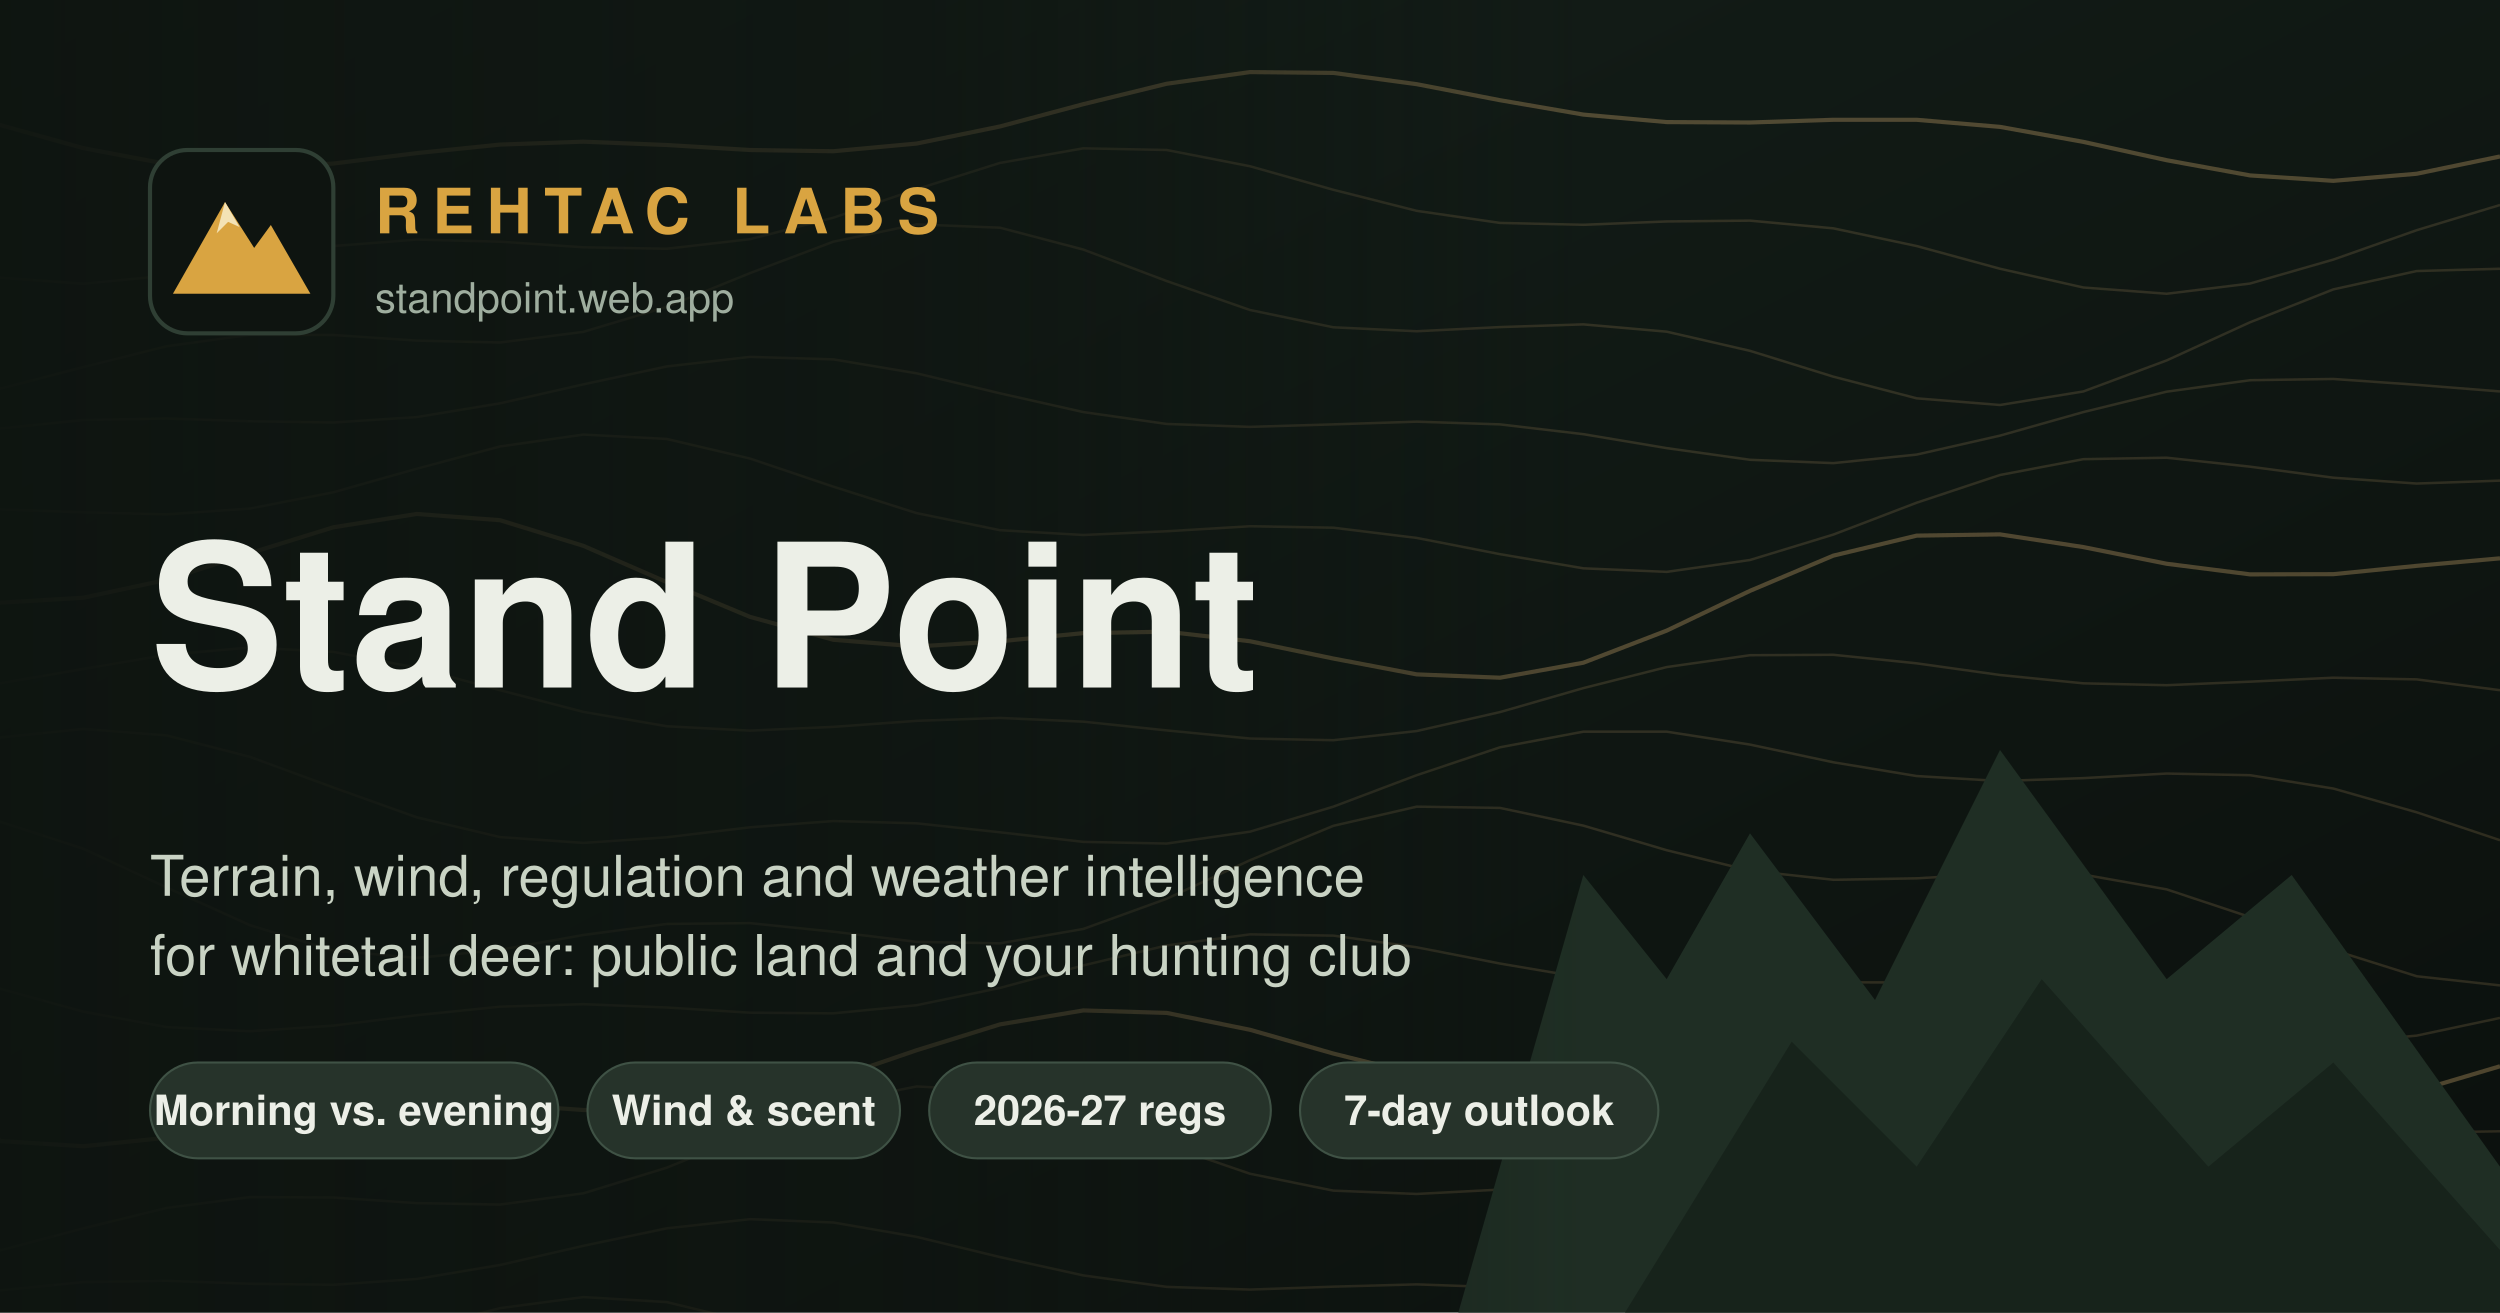
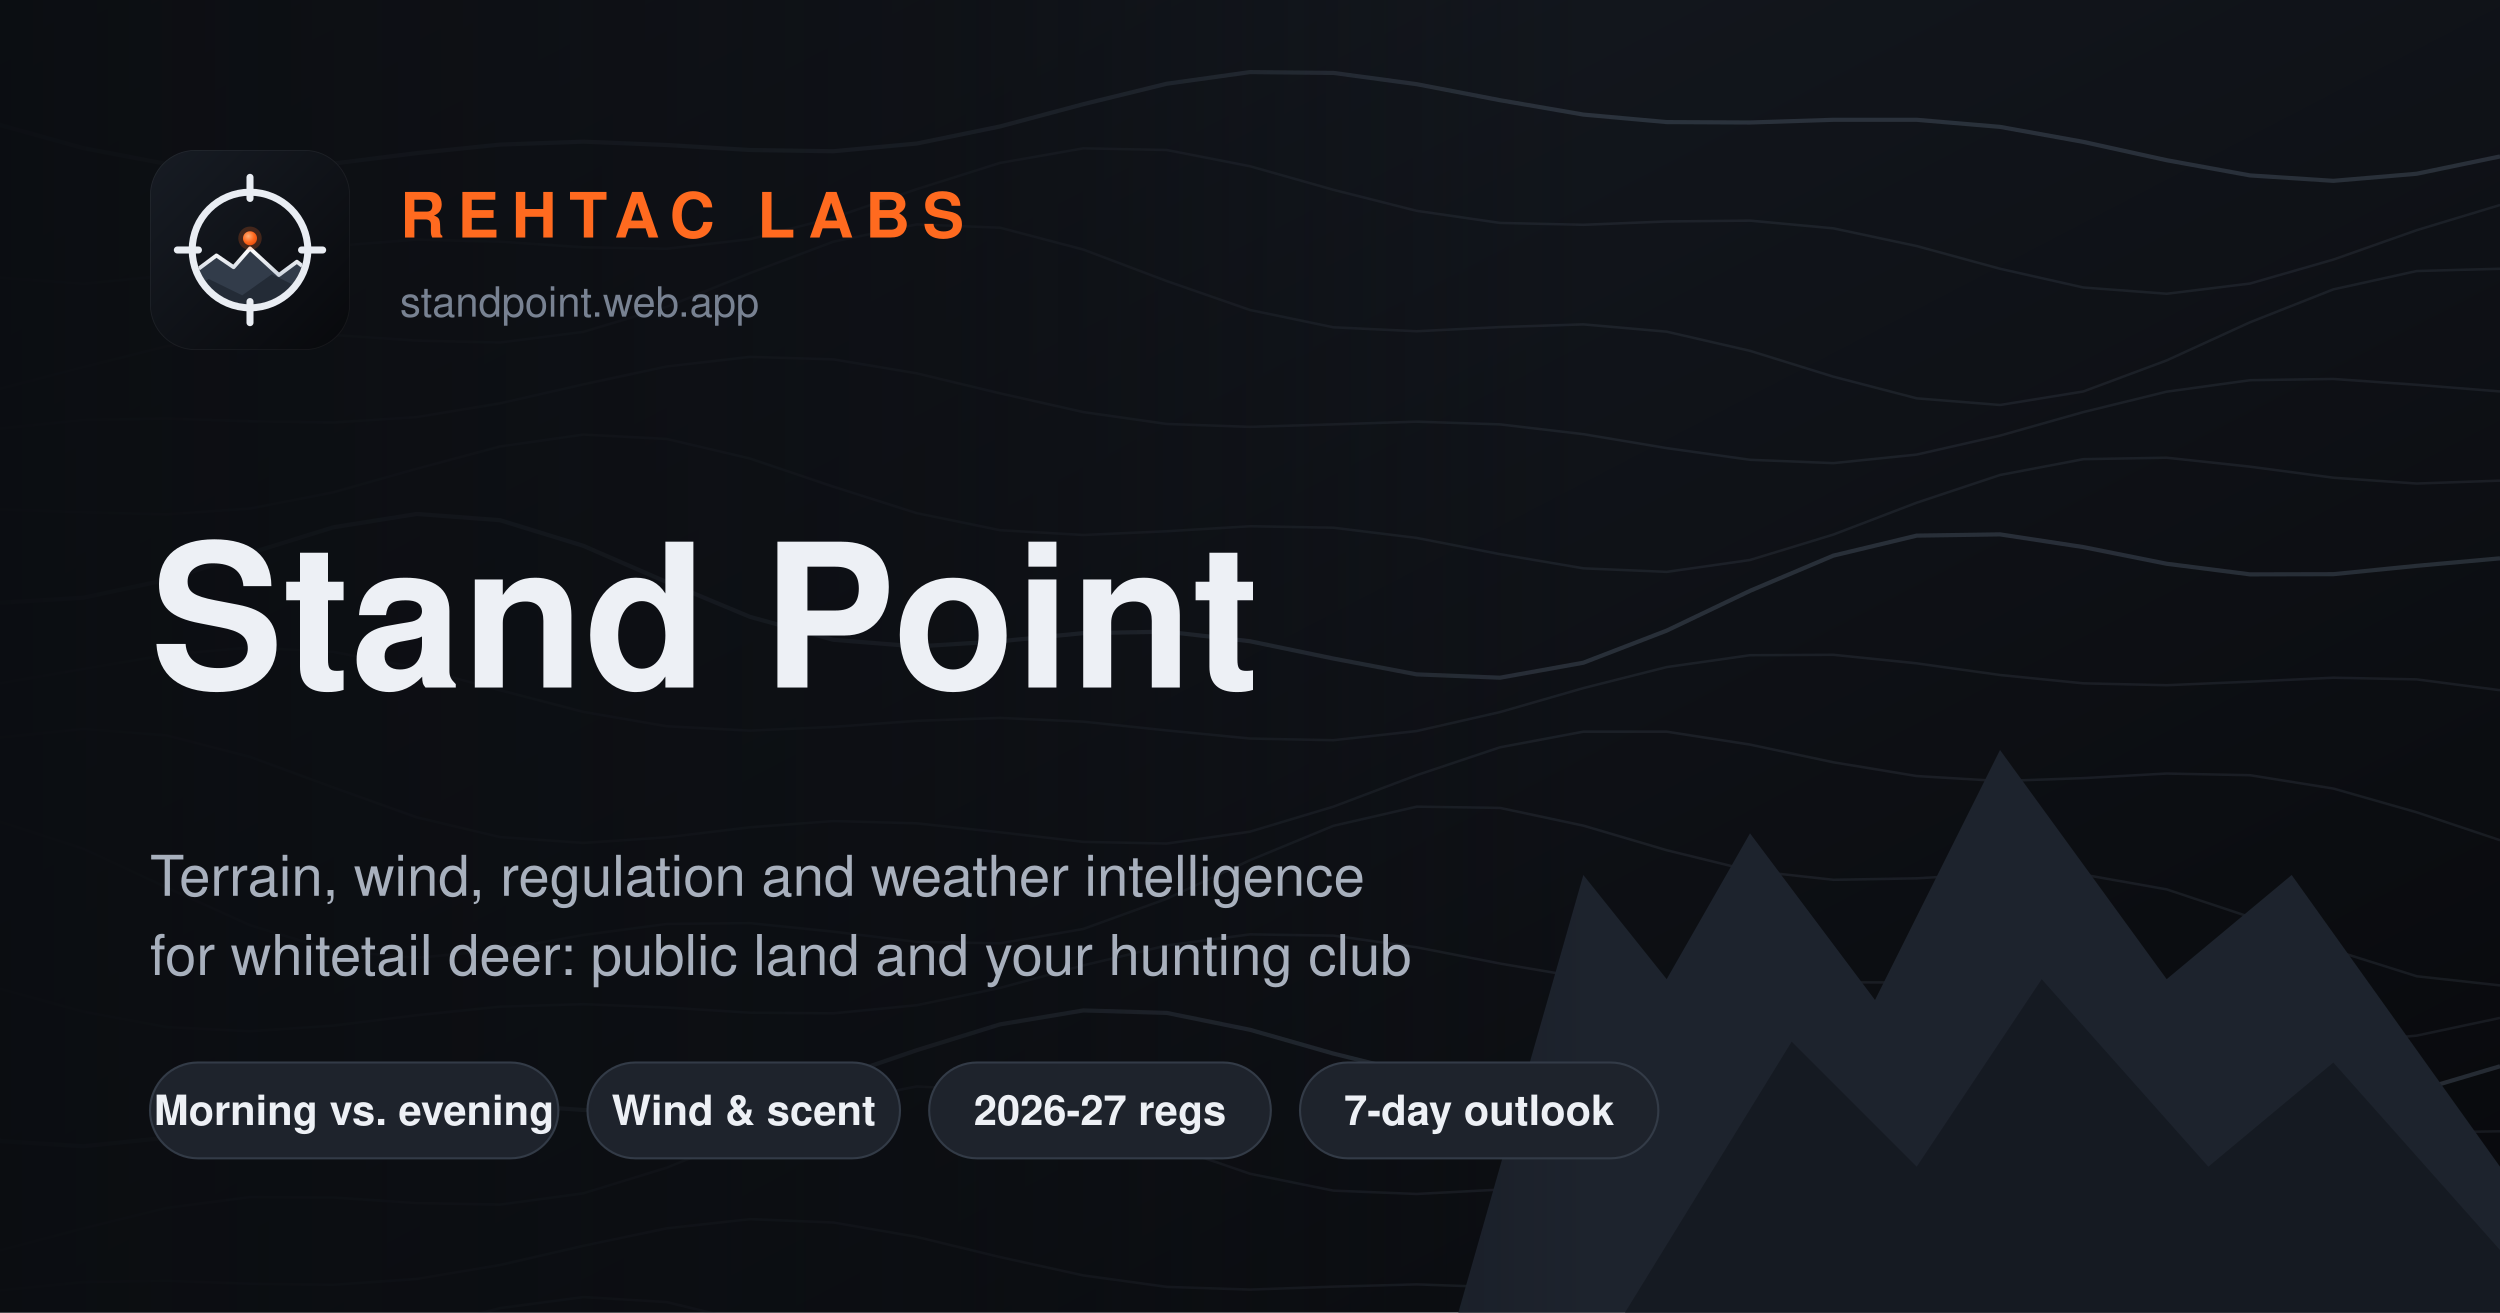
<svg xmlns="http://www.w3.org/2000/svg" width="1200" height="630">
  <defs>
    <linearGradient id="bg" x1="0" y1="0" x2="1" y2="1">
-       <stop offset="0" stop-color="#15201a" />
-       <stop offset="1" stop-color="#0b100d" />
+       <stop offset="0" stop-color="#171c24" />
+       <stop offset="1" stop-color="#08090c" />
    </linearGradient>
    <linearGradient id="fade" x1="0" y1="0" x2="1" y2="0">
-       <stop offset="0" stop-color="#0e1410" stop-opacity="0.95" />
-       <stop offset="0.6" stop-color="#0e1410" stop-opacity="0.6" />
-       <stop offset="1" stop-color="#0e1410" stop-opacity="0" />
+       <stop offset="0" stop-color="#0b0d11" stop-opacity="0.95" />
+       <stop offset="0.6" stop-color="#0b0d11" stop-opacity="0.6" />
+       <stop offset="1" stop-color="#0b0d11" stop-opacity="0" />
    </linearGradient>
  </defs>
  <rect width="1200" height="630" fill="url(#bg)" />
-   <path d="M -20 60 L 0 60.0 L 40 71.1 L 80 78.7 L 120 81.0 L 160 78.5 L 200 73.5 L 240 69.4 L 280 68.0 L 320 69.6 L 360 72.0 L 400 72.6 L 440 68.9 L 480 60.7 L 520 50.0 L 560 40.2 L 600 34.6 L 640 35.0 L 680 40.4 L 720 48.1 L 760 55.0 L 800 58.6 L 840 58.8 L 880 57.5 L 920 57.5 L 960 60.9 L 1000 68.1 L 1040 76.9 L 1080 84.2 L 1120 86.8 L 1160 83.4 L 1200 75.1" fill="none" stroke="#c9a46a" stroke-opacity="0.35" stroke-width="2" />
-   <path d="M -20 106 L 0 133.3 L 40 136.2 L 80 132.3 L 120 124.9 L 160 118.1 L 200 115.0 L 240 116.0 L 280 118.7 L 320 119.4 L 360 114.8 L 400 104.5 L 440 90.8 L 480 78.2 L 520 71.2 L 560 72.0 L 600 79.8 L 640 91.1 L 680 101.2 L 720 107.0 L 760 107.9 L 800 106.3 L 840 105.9 L 880 109.6 L 920 118.1 L 960 129.0 L 1000 138.0 L 1040 141.0 L 1080 136.1 L 1120 124.6 L 1160 110.5 L 1200 98.4" fill="none" stroke="#c9a46a" stroke-opacity="0.18" stroke-width="1.2" />
-   <path d="M -20 152 L 0 186.6 L 40 176.2 L 80 166.2 L 120 160.7 L 160 160.8 L 200 163.5 L 240 164.4 L 280 159.3 L 320 147.3 L 360 131.1 L 400 116.0 L 440 107.7 L 480 109.3 L 520 119.8 L 560 134.9 L 600 148.8 L 640 157.1 L 680 159.0 L 720 157.0 L 760 155.7 L 800 159.2 L 840 168.4 L 880 180.8 L 920 191.2 L 960 194.4 L 1000 187.9 L 1040 173.0 L 1080 154.7 L 1120 138.9 L 1160 130.1 L 1200 129.0" fill="none" stroke="#c9a46a" stroke-opacity="0.18" stroke-width="1.2" />
-   <path d="M -20 198 L 0 205.7 L 40 201.6 L 80 200.9 L 120 202.2 L 160 202.8 L 200 200.2 L 240 193.6 L 280 184.5 L 320 175.9 L 360 171.3 L 400 172.5 L 440 179.2 L 480 188.8 L 520 197.8 L 560 203.5 L 600 204.9 L 640 203.7 L 680 202.4 L 720 203.7 L 760 208.4 L 800 215.1 L 840 220.7 L 880 222.3 L 920 218.2 L 960 209.1 L 1000 197.8 L 1040 188.0 L 1080 182.5 L 1120 181.9 L 1160 184.7 L 1200 187.9" fill="none" stroke="#c9a46a" stroke-opacity="0.18" stroke-width="1.2" />
-   <path d="M -20 244 L 0 244.5 L 40 245.9 L 80 246.9 L 120 244.1 L 160 236.3 L 200 225.0 L 240 214.3 L 280 208.6 L 320 210.7 L 360 220.1 L 400 233.6 L 440 246.3 L 480 254.5 L 520 256.8 L 560 255.0 L 600 252.6 L 640 253.3 L 680 258.2 L 720 266.0 L 760 272.8 L 800 274.5 L 840 268.8 L 880 256.6 L 920 241.3 L 960 228.0 L 1000 220.4 L 1040 219.7 L 1080 224.0 L 1120 229.3 L 1160 232.1 L 1200 230.7" fill="none" stroke="#c9a46a" stroke-opacity="0.18" stroke-width="1.2" />
-   <path d="M -20 290 L 0 289.3 L 40 286.9 L 80 278.3 L 120 265.5 L 160 253.1 L 200 246.7 L 240 249.7 L 280 262.0 L 320 279.4 L 360 296.1 L 400 307.1 L 440 310.3 L 480 307.8 L 520 303.9 L 560 303.2 L 600 307.8 L 640 316.1 L 680 323.7 L 720 325.3 L 760 318.1 L 800 302.7 L 840 283.6 L 880 266.7 L 920 257.1 L 960 256.5 L 1000 262.6 L 1040 270.6 L 1080 275.7 L 1120 275.6 L 1160 271.6 L 1200 268.0" fill="none" stroke="#c9a46a" stroke-opacity="0.35" stroke-width="2" />
-   <path d="M -20 336 L 0 328.0 L 40 321.1 L 80 314.3 L 120 310.8 L 160 312.9 L 200 320.5 L 240 331.3 L 280 341.7 L 320 348.6 L 360 350.7 L 400 348.9 L 440 346.0 L 480 344.6 L 520 346.4 L 560 350.6 L 600 354.5 L 640 355.3 L 680 350.9 L 720 341.8 L 760 330.3 L 800 320.2 L 840 314.5 L 880 314.3 L 920 318.4 L 960 324.0 L 1000 328.0 L 1040 328.9 L 1080 327.2 L 1120 325.3 L 1160 326.1 L 1200 331.3" fill="none" stroke="#c9a46a" stroke-opacity="0.18" stroke-width="1.2" />
-   <path d="M -20 382 L 0 354.0 L 40 349.9 L 80 353.0 L 120 363.3 L 160 378.0 L 200 392.3 L 240 401.8 L 280 404.6 L 320 401.9 L 360 397.1 L 400 394.1 L 440 395.2 L 480 399.5 L 520 404.1 L 560 404.9 L 600 399.2 L 640 387.2 L 680 372.1 L 720 358.7 L 760 351.2 L 800 351.2 L 840 357.4 L 880 365.9 L 920 372.5 L 960 374.9 L 1000 373.5 L 1040 371.3 L 1080 372.1 L 1120 378.5 L 1160 389.9 L 1200 403.3" fill="none" stroke="#c9a46a" stroke-opacity="0.18" stroke-width="1.2" />
-   <path d="M -20 428 L 0 394.4 L 40 407.4 L 80 426.0 L 120 444.1 L 160 456.3 L 200 459.8 L 240 455.9 L 280 448.8 L 320 443.5 L 360 443.1 L 400 447.2 L 440 452.1 L 480 452.8 L 520 445.9 L 560 431.4 L 600 412.9 L 640 396.4 L 680 387.2 L 720 387.8 L 760 396.3 L 800 408.1 L 840 417.9 L 880 422.3 L 920 421.6 L 960 419.2 L 1000 419.8 L 1040 426.9 L 1080 440.2 L 1120 456.0 L 1160 468.6 L 1200 473.0" fill="none" stroke="#c9a46a" stroke-opacity="0.18" stroke-width="1.2" />
-   <path d="M -20 474 L 0 474.6 L 40 485.6 L 80 493.0 L 120 495.0 L 160 492.3 L 200 487.3 L 240 483.2 L 280 482.0 L 320 483.6 L 360 486.1 L 400 486.4 L 440 482.5 L 480 474.2 L 520 463.4 L 560 453.8 L 600 448.5 L 640 449.1 L 680 454.7 L 720 462.5 L 760 469.3 L 800 472.7 L 840 472.8 L 880 471.5 L 920 471.6 L 960 475.2 L 1000 482.5 L 1040 491.4 L 1080 498.4 L 1120 500.8 L 1160 497.1 L 1200 488.6" fill="none" stroke="#c9a46a" stroke-opacity="0.18" stroke-width="1.2" />
-   <path d="M -20 520 L 0 547.7 L 40 550.2 L 80 546.1 L 120 538.5 L 160 531.8 L 200 528.9 L 240 530.0 L 280 532.8 L 320 533.2 L 360 528.4 L 400 517.8 L 440 504.1 L 480 491.7 L 520 485.0 L 560 486.2 L 600 494.3 L 640 505.7 L 680 515.7 L 720 521.2 L 760 522.0 L 800 520.3 L 840 520.0 L 880 524.0 L 920 532.6 L 960 543.5 L 1000 552.3 L 1040 555.0 L 1080 549.7 L 1120 537.9 L 1160 523.7 L 1200 511.8" fill="none" stroke="#c9a46a" stroke-opacity="0.35" stroke-width="2" />
-   <path d="M -20 566 L 0 600.2 L 40 589.6 L 80 579.8 L 120 574.6 L 160 574.8 L 200 577.5 L 240 578.2 L 280 572.8 L 320 560.5 L 360 544.2 L 400 529.4 L 440 521.5 L 480 523.6 L 520 534.5 L 560 549.7 L 600 563.4 L 640 571.5 L 680 573.1 L 720 571.0 L 760 569.8 L 800 573.6 L 840 583.0 L 880 595.4 L 920 605.5 L 960 608.3 L 1000 601.3 L 1040 586.1 L 1080 567.8 L 1120 552.2 L 1160 543.7 L 1200 543.0" fill="none" stroke="#c9a46a" stroke-opacity="0.18" stroke-width="1.2" />
-   <path d="M -20 612 L 0 619.4 L 40 615.4 L 80 614.8 L 120 616.2 L 160 616.7 L 200 613.9 L 240 607.2 L 280 598.0 L 320 589.6 L 360 585.2 L 400 586.8 L 440 593.7 L 480 603.4 L 520 612.2 L 560 617.7 L 600 619.0 L 640 617.6 L 680 616.5 L 720 617.9 L 760 622.7 L 800 629.4 L 840 634.9 L 880 636.2 L 920 631.8 L 960 622.5 L 1000 611.3 L 1040 601.6 L 1080 596.3 L 1120 595.9 L 1160 598.8 L 1200 602.0" fill="none" stroke="#c9a46a" stroke-opacity="0.18" stroke-width="1.2" />
-   <path d="M -20 658 L 0 658.4 L 40 659.9 L 80 660.8 L 120 657.8 L 160 649.7 L 200 638.4 L 240 627.9 L 280 622.6 L 320 625.0 L 360 634.7 L 400 648.3 L 440 660.9 L 480 668.8 L 520 670.9 L 560 668.9 L 600 666.6 L 640 667.4 L 680 672.6 L 720 680.4 L 760 687.0 L 800 688.4 L 840 682.3 L 880 669.8 L 920 654.5 L 960 641.4 L 1000 634.1 L 1040 633.8 L 1080 638.2 L 1120 643.5 L 1160 646.1 L 1200 644.6" fill="none" stroke="#c9a46a" stroke-opacity="0.18" stroke-width="1.2" />
-   <path d="M 700 630 L 760 420 L 800 470 L 840 400 L 900 480 L 960 360 L 1040 470 L 1100 420 L 1200 560 L 1200 630 Z" fill="#1f2e24" />
-   <path d="M 780 630 L 860 500 L 920 560 L 980 470 L 1060 560 L 1120 510 L 1200 600 L 1200 630 Z" fill="#17231b" />
+   <path d="M -20 60 L 0 60.0 L 40 71.1 L 80 78.7 L 120 81.0 L 160 78.5 L 200 73.5 L 240 69.4 L 280 68.0 L 320 69.6 L 360 72.0 L 400 72.6 L 440 68.9 L 480 60.7 L 520 50.0 L 560 40.2 L 600 34.6 L 640 35.0 L 680 40.4 L 720 48.1 L 760 55.0 L 800 58.6 L 840 58.8 L 880 57.5 L 920 57.5 L 960 60.9 L 1000 68.1 L 1040 76.9 L 1080 84.2 L 1120 86.8 L 1160 83.4 L 1200 75.1" fill="none" stroke="#5b6778" stroke-opacity="0.35" stroke-width="2" />
+   <path d="M -20 106 L 0 133.3 L 40 136.2 L 80 132.3 L 120 124.9 L 160 118.1 L 200 115.0 L 240 116.0 L 280 118.7 L 320 119.4 L 360 114.8 L 400 104.5 L 440 90.8 L 480 78.2 L 520 71.2 L 560 72.0 L 600 79.8 L 640 91.1 L 680 101.2 L 720 107.0 L 760 107.9 L 800 106.3 L 840 105.9 L 880 109.6 L 920 118.1 L 960 129.0 L 1000 138.0 L 1040 141.0 L 1080 136.1 L 1120 124.6 L 1160 110.5 L 1200 98.4" fill="none" stroke="#5b6778" stroke-opacity="0.18" stroke-width="1.2" />
+   <path d="M -20 152 L 0 186.6 L 40 176.2 L 80 166.2 L 120 160.7 L 160 160.8 L 200 163.5 L 240 164.4 L 280 159.3 L 320 147.3 L 360 131.1 L 400 116.0 L 440 107.7 L 480 109.3 L 520 119.8 L 560 134.9 L 600 148.8 L 640 157.1 L 680 159.0 L 720 157.0 L 760 155.7 L 800 159.2 L 840 168.4 L 880 180.8 L 920 191.2 L 960 194.4 L 1000 187.9 L 1040 173.0 L 1080 154.7 L 1120 138.9 L 1160 130.1 L 1200 129.0" fill="none" stroke="#5b6778" stroke-opacity="0.18" stroke-width="1.2" />
+   <path d="M -20 198 L 0 205.7 L 40 201.6 L 80 200.9 L 120 202.2 L 160 202.8 L 200 200.2 L 240 193.6 L 280 184.5 L 320 175.9 L 360 171.3 L 400 172.5 L 440 179.2 L 480 188.8 L 520 197.8 L 560 203.5 L 600 204.9 L 640 203.7 L 680 202.4 L 720 203.7 L 760 208.4 L 800 215.1 L 840 220.7 L 880 222.3 L 920 218.2 L 960 209.1 L 1000 197.8 L 1040 188.0 L 1080 182.5 L 1120 181.9 L 1160 184.7 L 1200 187.9" fill="none" stroke="#5b6778" stroke-opacity="0.18" stroke-width="1.2" />
+   <path d="M -20 244 L 0 244.5 L 40 245.9 L 80 246.9 L 120 244.1 L 160 236.3 L 200 225.0 L 240 214.3 L 280 208.6 L 320 210.7 L 360 220.1 L 400 233.6 L 440 246.3 L 480 254.5 L 520 256.8 L 560 255.0 L 600 252.6 L 640 253.3 L 680 258.2 L 720 266.0 L 760 272.8 L 800 274.5 L 840 268.8 L 880 256.6 L 920 241.3 L 960 228.0 L 1000 220.4 L 1040 219.7 L 1080 224.0 L 1120 229.3 L 1160 232.1 L 1200 230.7" fill="none" stroke="#5b6778" stroke-opacity="0.18" stroke-width="1.2" />
+   <path d="M -20 290 L 0 289.3 L 40 286.9 L 80 278.3 L 120 265.5 L 160 253.1 L 200 246.7 L 240 249.7 L 280 262.0 L 320 279.4 L 360 296.1 L 400 307.1 L 440 310.3 L 480 307.8 L 520 303.9 L 560 303.2 L 600 307.8 L 640 316.1 L 680 323.7 L 720 325.3 L 760 318.1 L 800 302.7 L 840 283.6 L 880 266.7 L 920 257.1 L 960 256.5 L 1000 262.6 L 1040 270.6 L 1080 275.7 L 1120 275.6 L 1160 271.6 L 1200 268.0" fill="none" stroke="#5b6778" stroke-opacity="0.35" stroke-width="2" />
+   <path d="M -20 336 L 0 328.0 L 40 321.1 L 80 314.3 L 120 310.8 L 160 312.9 L 200 320.5 L 240 331.3 L 280 341.7 L 320 348.6 L 360 350.7 L 400 348.9 L 440 346.0 L 480 344.6 L 520 346.4 L 560 350.6 L 600 354.5 L 640 355.3 L 680 350.9 L 720 341.8 L 760 330.3 L 800 320.2 L 840 314.5 L 880 314.3 L 920 318.4 L 960 324.0 L 1000 328.0 L 1040 328.9 L 1080 327.2 L 1120 325.3 L 1160 326.1 L 1200 331.3" fill="none" stroke="#5b6778" stroke-opacity="0.18" stroke-width="1.2" />
+   <path d="M -20 382 L 0 354.0 L 40 349.9 L 80 353.0 L 120 363.3 L 160 378.0 L 200 392.3 L 240 401.8 L 280 404.6 L 320 401.9 L 360 397.1 L 400 394.1 L 440 395.2 L 480 399.5 L 520 404.1 L 560 404.9 L 600 399.2 L 640 387.2 L 680 372.1 L 720 358.7 L 760 351.2 L 800 351.2 L 840 357.4 L 880 365.9 L 920 372.5 L 960 374.9 L 1000 373.5 L 1040 371.3 L 1080 372.1 L 1120 378.5 L 1160 389.9 L 1200 403.3" fill="none" stroke="#5b6778" stroke-opacity="0.18" stroke-width="1.2" />
+   <path d="M -20 428 L 0 394.4 L 40 407.4 L 80 426.0 L 120 444.1 L 160 456.3 L 200 459.8 L 240 455.9 L 280 448.8 L 320 443.5 L 360 443.1 L 400 447.2 L 440 452.1 L 480 452.8 L 520 445.9 L 560 431.4 L 600 412.9 L 640 396.4 L 680 387.2 L 720 387.8 L 760 396.3 L 800 408.1 L 840 417.9 L 880 422.3 L 920 421.6 L 960 419.2 L 1000 419.8 L 1040 426.9 L 1080 440.2 L 1120 456.0 L 1160 468.6 L 1200 473.0" fill="none" stroke="#5b6778" stroke-opacity="0.18" stroke-width="1.2" />
+   <path d="M -20 474 L 0 474.6 L 40 485.6 L 80 493.0 L 120 495.0 L 160 492.3 L 200 487.3 L 240 483.2 L 280 482.0 L 320 483.6 L 360 486.1 L 400 486.4 L 440 482.5 L 480 474.2 L 520 463.4 L 560 453.8 L 600 448.5 L 640 449.1 L 680 454.7 L 720 462.5 L 760 469.3 L 800 472.7 L 840 472.8 L 880 471.5 L 920 471.6 L 960 475.2 L 1000 482.5 L 1040 491.4 L 1080 498.4 L 1120 500.8 L 1160 497.1 L 1200 488.6" fill="none" stroke="#5b6778" stroke-opacity="0.18" stroke-width="1.2" />
+   <path d="M -20 520 L 0 547.7 L 40 550.2 L 80 546.1 L 120 538.5 L 160 531.8 L 200 528.9 L 240 530.0 L 280 532.8 L 320 533.2 L 360 528.4 L 400 517.8 L 440 504.1 L 480 491.7 L 520 485.0 L 560 486.2 L 600 494.3 L 640 505.7 L 680 515.7 L 720 521.2 L 760 522.0 L 800 520.3 L 840 520.0 L 880 524.0 L 920 532.6 L 960 543.5 L 1000 552.3 L 1040 555.0 L 1080 549.7 L 1120 537.9 L 1160 523.7 L 1200 511.8" fill="none" stroke="#5b6778" stroke-opacity="0.35" stroke-width="2" />
+   <path d="M -20 566 L 0 600.2 L 40 589.6 L 80 579.8 L 120 574.6 L 160 574.8 L 200 577.5 L 240 578.2 L 280 572.8 L 320 560.5 L 360 544.2 L 400 529.4 L 440 521.5 L 480 523.6 L 520 534.5 L 560 549.7 L 600 563.4 L 640 571.5 L 680 573.1 L 720 571.0 L 760 569.8 L 800 573.6 L 840 583.0 L 880 595.4 L 920 605.5 L 960 608.3 L 1000 601.3 L 1040 586.1 L 1080 567.8 L 1120 552.2 L 1160 543.7 L 1200 543.0" fill="none" stroke="#5b6778" stroke-opacity="0.18" stroke-width="1.2" />
+   <path d="M -20 612 L 0 619.4 L 40 615.4 L 80 614.8 L 120 616.2 L 160 616.7 L 200 613.9 L 240 607.2 L 280 598.0 L 320 589.6 L 360 585.2 L 400 586.8 L 440 593.7 L 480 603.4 L 520 612.2 L 560 617.7 L 600 619.0 L 640 617.6 L 680 616.5 L 720 617.9 L 760 622.7 L 800 629.4 L 840 634.9 L 880 636.2 L 920 631.8 L 960 622.5 L 1000 611.3 L 1040 601.6 L 1080 596.3 L 1120 595.9 L 1160 598.8 L 1200 602.0" fill="none" stroke="#5b6778" stroke-opacity="0.18" stroke-width="1.2" />
+   <path d="M -20 658 L 0 658.4 L 40 659.9 L 80 660.8 L 120 657.8 L 160 649.7 L 200 638.4 L 240 627.9 L 280 622.6 L 320 625.0 L 360 634.7 L 400 648.3 L 440 660.9 L 480 668.8 L 520 670.9 L 560 668.9 L 600 666.6 L 640 667.4 L 680 672.6 L 720 680.4 L 760 687.0 L 800 688.4 L 840 682.3 L 880 669.8 L 920 654.5 L 960 641.4 L 1000 634.1 L 1040 633.8 L 1080 638.2 L 1120 643.5 L 1160 646.1 L 1200 644.6" fill="none" stroke="#5b6778" stroke-opacity="0.18" stroke-width="1.2" />
+   <path d="M 700 630 L 760 420 L 800 470 L 840 400 L 900 480 L 960 360 L 1040 470 L 1100 420 L 1200 560 L 1200 630 Z" fill="#1d232d" />
+   <path d="M 780 630 L 860 500 L 920 560 L 980 470 L 1060 560 L 1120 510 L 1200 600 L 1200 630 Z" fill="#151a22" />
  <rect width="760" height="630" fill="url(#fade)" />
-   <g transform="translate(72 72)">
-     <rect width="88" height="88" rx="18" fill="#0e1410" stroke="#2f3f34" stroke-width="2" />
-     <path d="M11 69 L36 25 L50 47 L58 36 L77 69 Z" fill="#d9a441" />
-     <path d="M36 25 L43 37 L37.5 34.5 L32 40 Z" fill="#f3e2b5" />
-   </g>
-   <text x="180" y="112" font-family="Helvetica Neue, Helvetica, Arial, sans-serif" font-size="30" font-weight="700" letter-spacing="6" fill="#d9a441">REHTAC LABS</text>
-   <text x="180" y="150" font-family="Helvetica Neue, Helvetica, Arial, sans-serif" font-size="20" fill="#9fae9f">standpoint.web.app</text>
-   <text x="72" y="330" font-family="Helvetica Neue, Helvetica, Arial, sans-serif" font-size="96" font-weight="800" fill="#ecefe7">Stand Point</text>
-   <text x="72" y="430" font-family="Helvetica Neue, Helvetica, Arial, sans-serif" font-size="27" fill="#c9d3c4">Terrain, wind, regulation and weather intelligence</text>
-   <text x="72" y="468" font-family="Helvetica Neue, Helvetica, Arial, sans-serif" font-size="27" fill="#c9d3c4">for whitetail deer: public land and your hunting club</text>
+   <svg x="72" y="72" width="96" height="96" viewBox="0 0 512 512">
+     <defs>
+       <linearGradient id="bg" x1="0" y1="0" x2="0" y2="1">
+         <stop offset="0" stop-color="#1b212b" />
+         <stop offset="1" stop-color="#0a0d12" />
+       </linearGradient>
+       <linearGradient id="ridge" x1="0" y1="0" x2="0" y2="1">
+         <stop offset="0" stop-color="#ffffff" />
+         <stop offset="1" stop-color="#b9c3d1" />
+       </linearGradient>
+       <clipPath id="lens">
+         <circle cx="256" cy="256" r="139" />
+       </clipPath>
+       <radialGradient id="blaze" cx="0.38" cy="0.35" r="0.75">
+         <stop offset="0" stop-color="#ffb07a" />
+         <stop offset="0.55" stop-color="#ff6a1f" />
+         <stop offset="1" stop-color="#e2470a" />
+       </radialGradient>
+     </defs>
+     <rect width="512" height="512" rx="116" fill="url(#bg)" />
+     <rect x="1" y="1" width="510" height="510" rx="115" fill="none" stroke="#ffffff" stroke-opacity="0.06" stroke-width="2" />
+     <g clip-path="url(#lens)">
+       <path d="M60 352 L170 270 L214 300 L256 252 L330 320 L376 286 L460 352 L460 460 L60 460 Z" fill="#323c4a" />
+       <path d="M60 392 L150 330 L236 372 L312 318 L460 392 L460 460 L60 460 Z" fill="#232b36" />
+       <path d="M60 352 L170 270 L214 300 L256 252 L330 320 L376 286 L460 352" fill="none" stroke="url(#ridge)" stroke-width="10" stroke-linejoin="round" />
+     </g>
+     <circle cx="256" cy="256" r="148" fill="none" stroke="#e9edf3" stroke-width="18" />
+     <path d="M256 70 V124 M256 388 V442 M70 256 H124 M388 256 H442" stroke="#e9edf3" stroke-width="18" stroke-linecap="round" />
+     <circle cx="256" cy="226" r="30" fill="#ff6a1f" opacity="0.22" />
+     <circle cx="256" cy="226" r="18" fill="url(#blaze)" />
+   </svg>
+   <text x="192" y="114" font-family="Helvetica Neue, Helvetica, Arial, sans-serif" font-size="30" font-weight="700" letter-spacing="6" fill="#ff6a1f">REHTAC LABS</text>
+   <text x="192" y="152" font-family="Helvetica Neue, Helvetica, Arial, sans-serif" font-size="20" fill="#788292">standpoint.web.app</text>
+   <text x="72" y="330" font-family="Helvetica Neue, Helvetica, Arial, sans-serif" font-size="96" font-weight="800" fill="#edf0f5">Stand Point</text>
+   <text x="72" y="430" font-family="Helvetica Neue, Helvetica, Arial, sans-serif" font-size="27" fill="#a8b0bd">Terrain, wind, regulation and weather intelligence</text>
+   <text x="72" y="468" font-family="Helvetica Neue, Helvetica, Arial, sans-serif" font-size="27" fill="#a8b0bd">for whitetail deer: public land and your hunting club</text>
  <g font-family="Helvetica Neue, Helvetica, Arial, sans-serif" font-size="20" font-weight="600">
-     <rect x="72" y="510" width="196" height="46" rx="23" fill="#26332a" stroke="#3f5245" />
-     <text x="170" y="540" text-anchor="middle" fill="#ecefe7">Morning vs. evening</text>
-     <rect x="282" y="510" width="150" height="46" rx="23" fill="#26332a" stroke="#3f5245" />
-     <text x="357" y="540" text-anchor="middle" fill="#ecefe7">Wind &amp; scent</text>
-     <rect x="446" y="510" width="164" height="46" rx="23" fill="#26332a" stroke="#3f5245" />
-     <text x="528" y="540" text-anchor="middle" fill="#ecefe7">2026-27 regs</text>
-     <rect x="624" y="510" width="172" height="46" rx="23" fill="#26332a" stroke="#3f5245" />
-     <text x="710" y="540" text-anchor="middle" fill="#ecefe7">7-day outlook</text>
+     <rect x="72" y="510" width="196" height="46" rx="23" fill="#1e232c" stroke="#333b47" />
+     <text x="170" y="540" text-anchor="middle" fill="#edf0f5">Morning vs. evening</text>
+     <rect x="282" y="510" width="150" height="46" rx="23" fill="#1e232c" stroke="#333b47" />
+     <text x="357" y="540" text-anchor="middle" fill="#edf0f5">Wind &amp; scent</text>
+     <rect x="446" y="510" width="164" height="46" rx="23" fill="#1e232c" stroke="#333b47" />
+     <text x="528" y="540" text-anchor="middle" fill="#edf0f5">2026-27 regs</text>
+     <rect x="624" y="510" width="172" height="46" rx="23" fill="#1e232c" stroke="#333b47" />
+     <text x="710" y="540" text-anchor="middle" fill="#edf0f5">7-day outlook</text>
  </g>
</svg>
